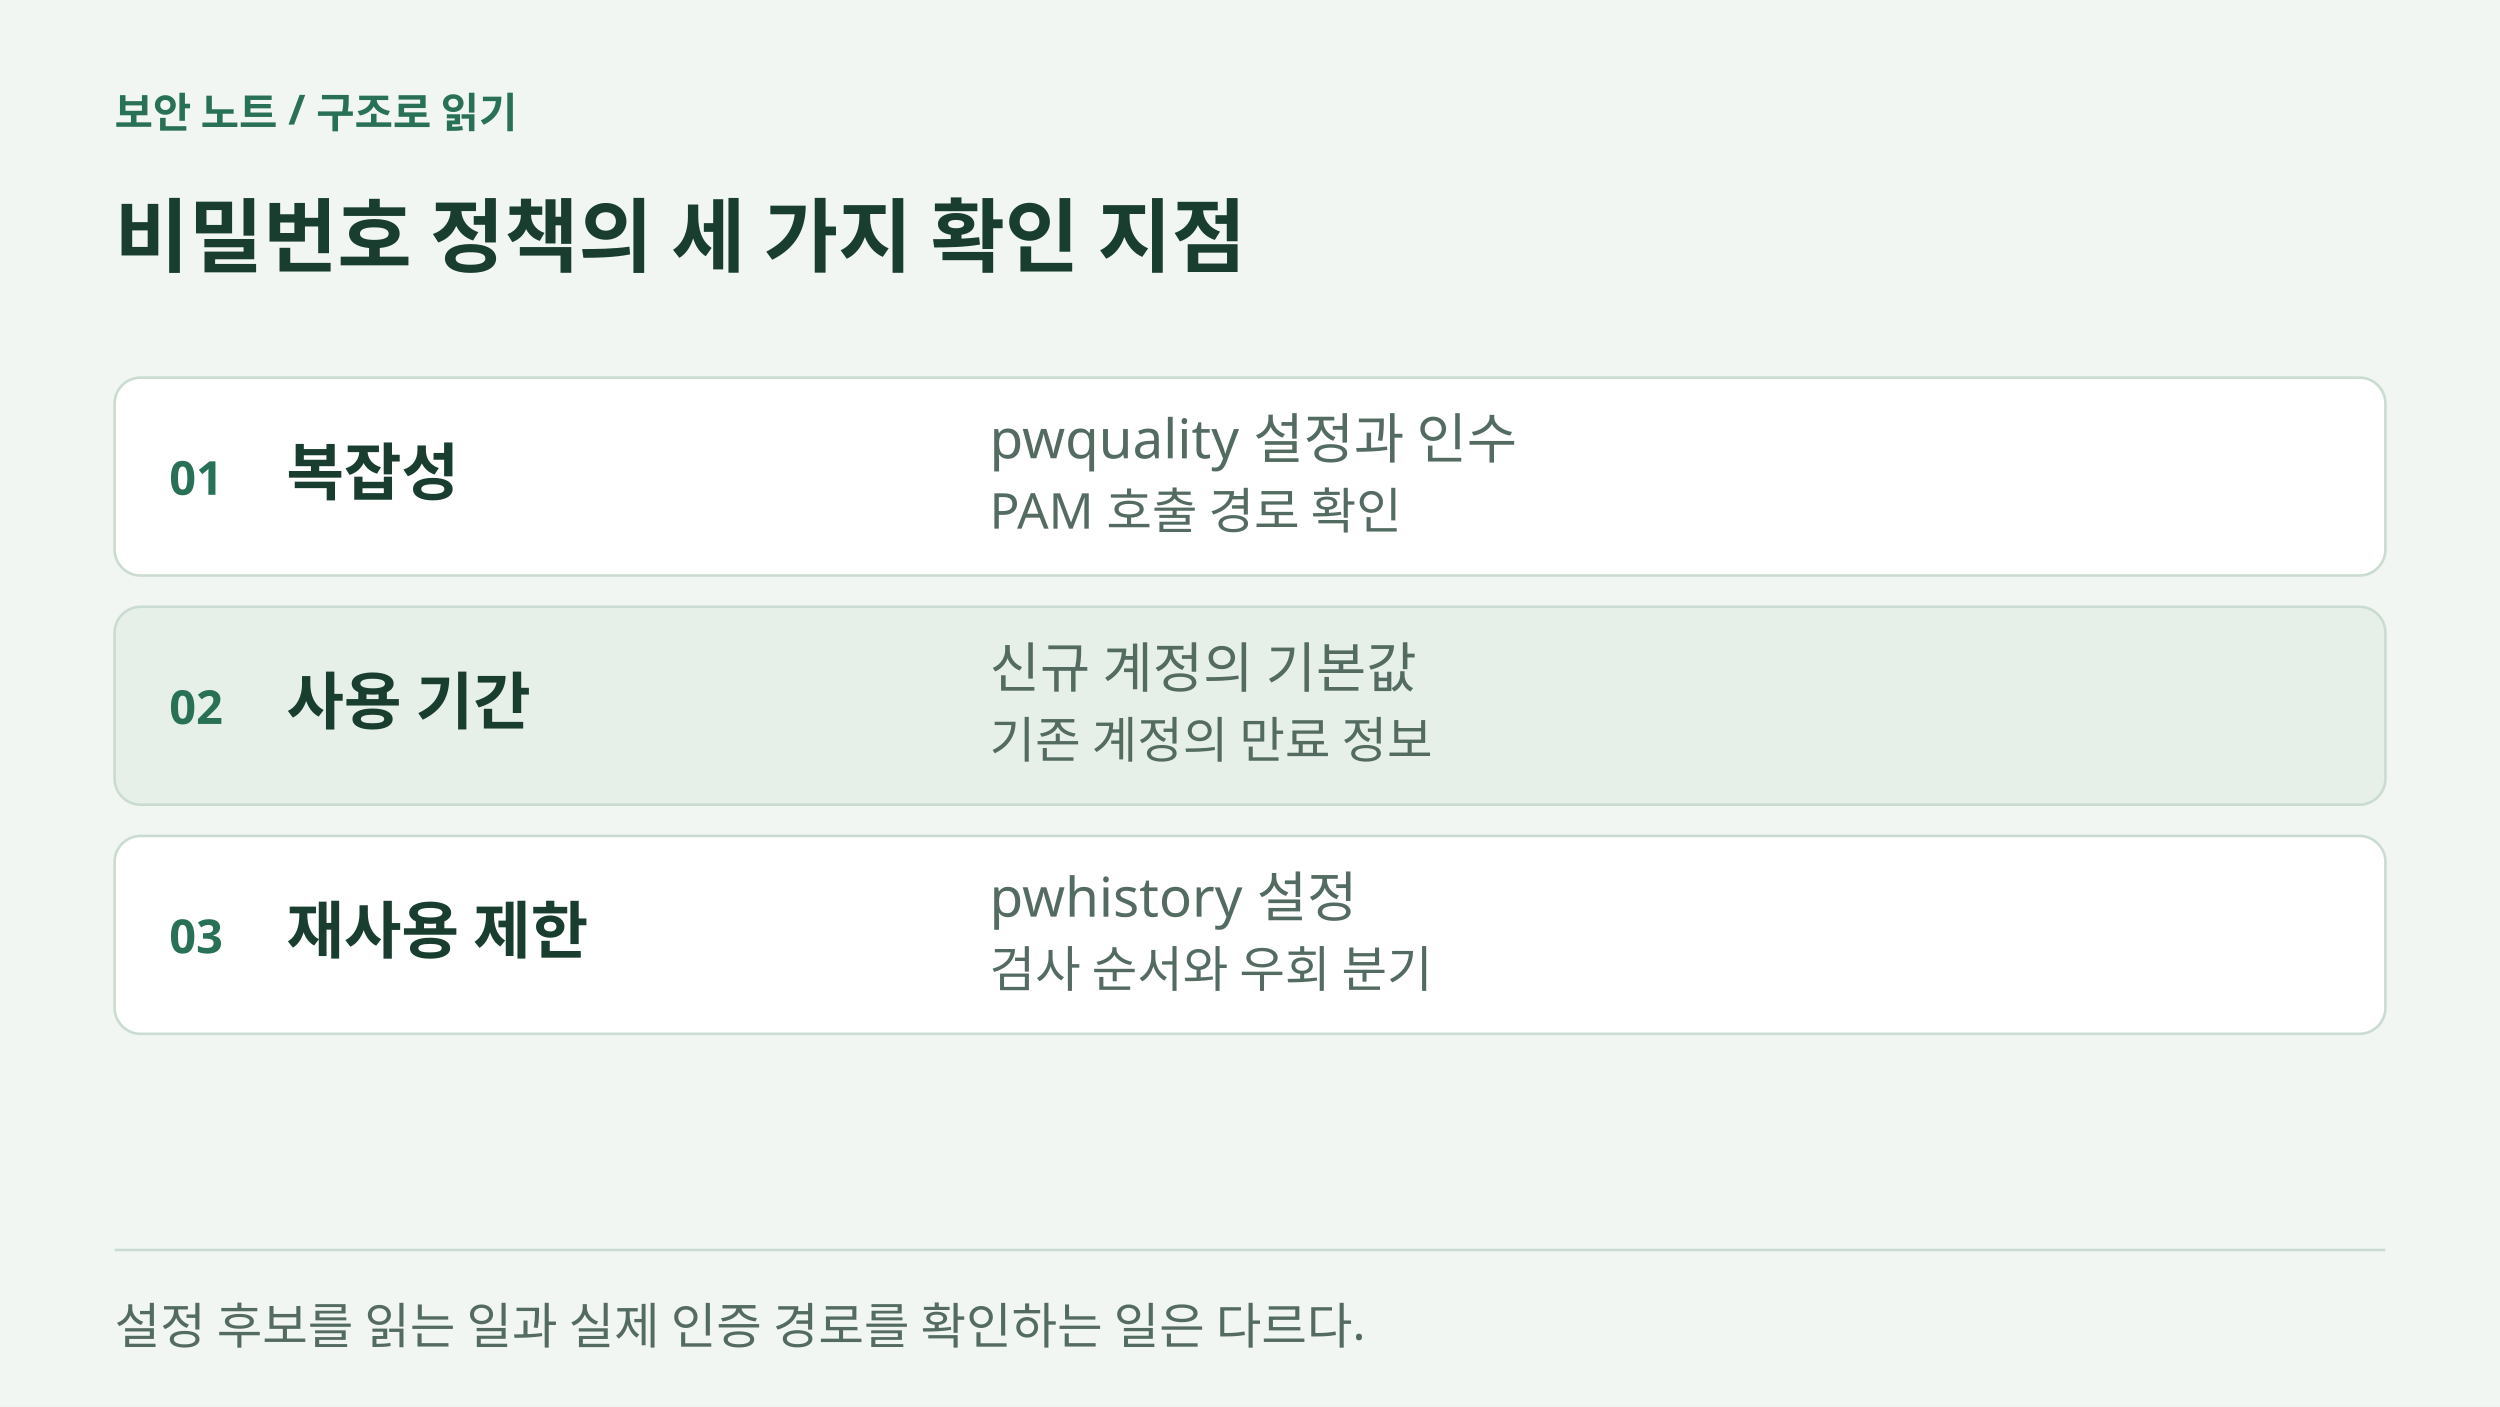
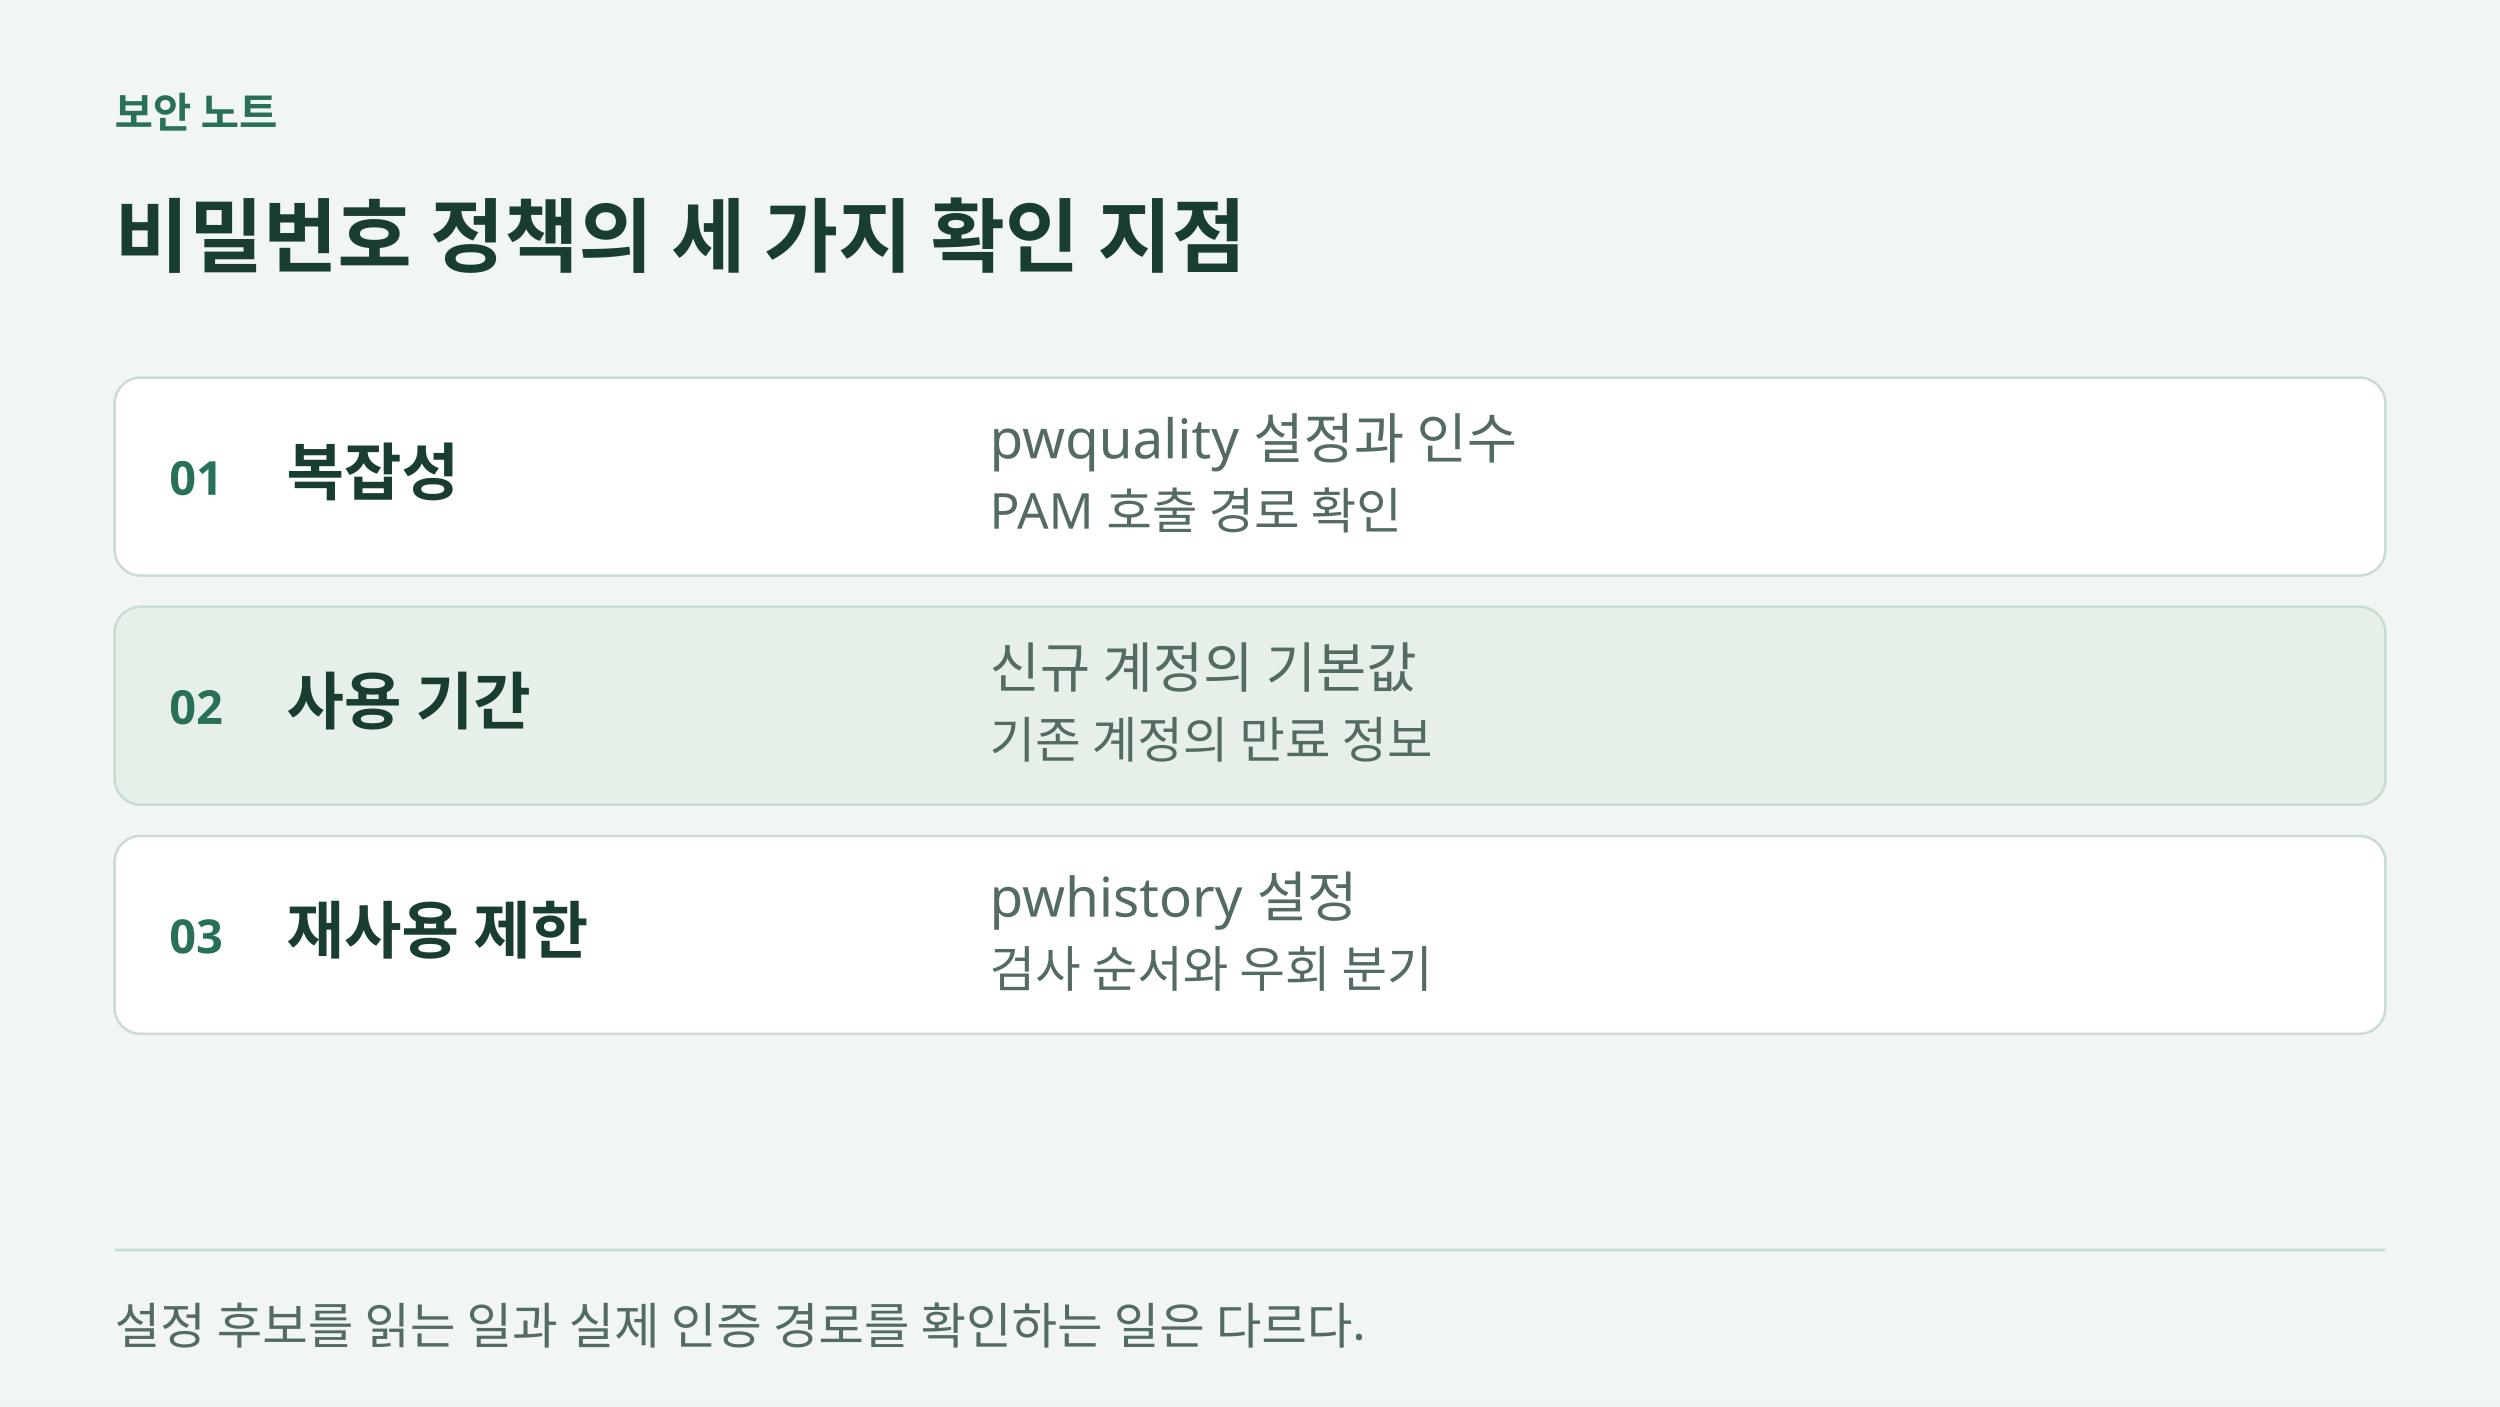
<svg xmlns="http://www.w3.org/2000/svg" width="960" height="540" viewBox="0 0 960 540" role="img" aria-labelledby="title desc">
  <rect width="960" height="540" fill="#f1f6f2" />
  <g font-family="'Malgun Gothic','Noto Sans KR',sans-serif">
-     <text x="44" y="49" font-size="16" fill="#287056" font-weight="700">보안 노트  /  구조로 읽기</text>
+     <text x="44" y="49" font-size="16" fill="#287056" font-weight="700">보안 노트</text>
    <text x="44" y="102" font-size="31" fill="#193e2f" font-weight="700">비밀번호 정책의 세 가지 확인 지점</text>
    <rect x="44" y="145" width="872" height="76" rx="10" fill="#fff" stroke="#cadbd1" />
    <text x="65" y="190" font-size="18" fill="#287056" font-weight="700">01</text>
    <text x="110" y="190" font-size="24" fill="#193e2f" font-weight="700">복잡성</text>
    <text x="380" y="176" font-size="21" fill="#536b60" font-weight="400">pwquality 설정과 인수</text>
    <text x="380" y="203" font-size="19" fill="#536b60" font-weight="400">PAM 호출 경로 확인</text>
    <rect x="44" y="233" width="872" height="76" rx="10" fill="#e6f0e9" stroke="#cadbd1" />
    <text x="65" y="278" font-size="18" fill="#287056" font-weight="700">02</text>
    <text x="110" y="278" font-size="24" fill="#193e2f" font-weight="700">사용 기간</text>
    <text x="380" y="264" font-size="21" fill="#536b60" font-weight="400">신규 계정의 기본값</text>
    <text x="380" y="291" font-size="19" fill="#536b60" font-weight="400">기존 계정의 만료 정보</text>
    <rect x="44" y="321" width="872" height="76" rx="10" fill="#fff" stroke="#cadbd1" />
    <text x="65" y="366" font-size="18" fill="#287056" font-weight="700">03</text>
    <text x="110" y="366" font-size="24" fill="#193e2f" font-weight="700">재사용 제한</text>
    <text x="380" y="352" font-size="21" fill="#536b60" font-weight="400">pwhistory 설정</text>
    <text x="380" y="379" font-size="19" fill="#536b60" font-weight="400">검사 순서와 우회 분기</text>
    <path d="M44 480H916" stroke="#cadbd1" />
    <text x="44" y="516" font-size="19" fill="#536b60" font-weight="400">설정 후보를 읽는 일과 실제 인증 경로를 확인하는 일은 다르다.</text>
  </g>
</svg>
